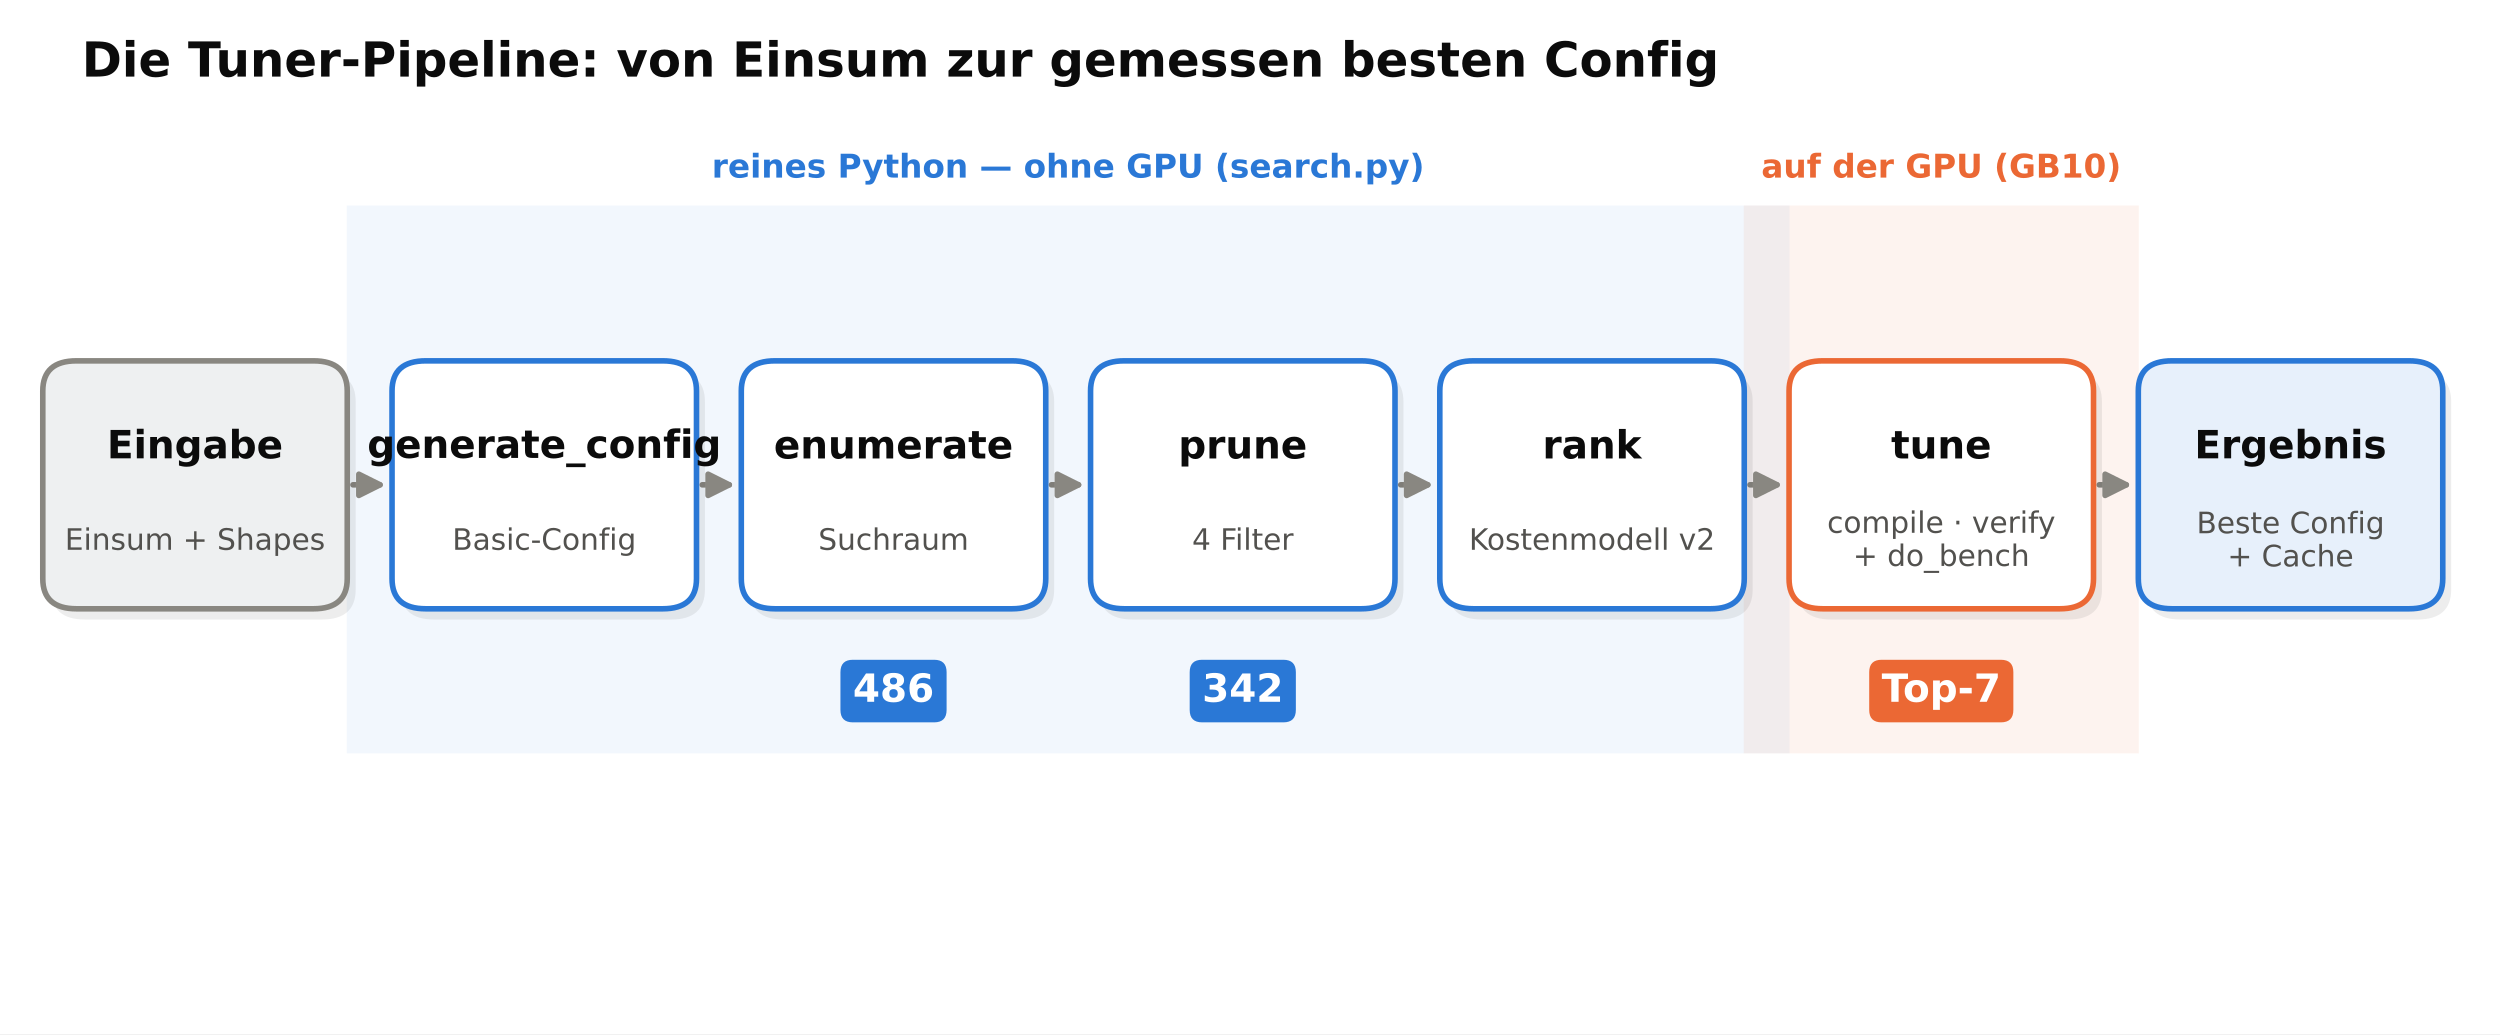
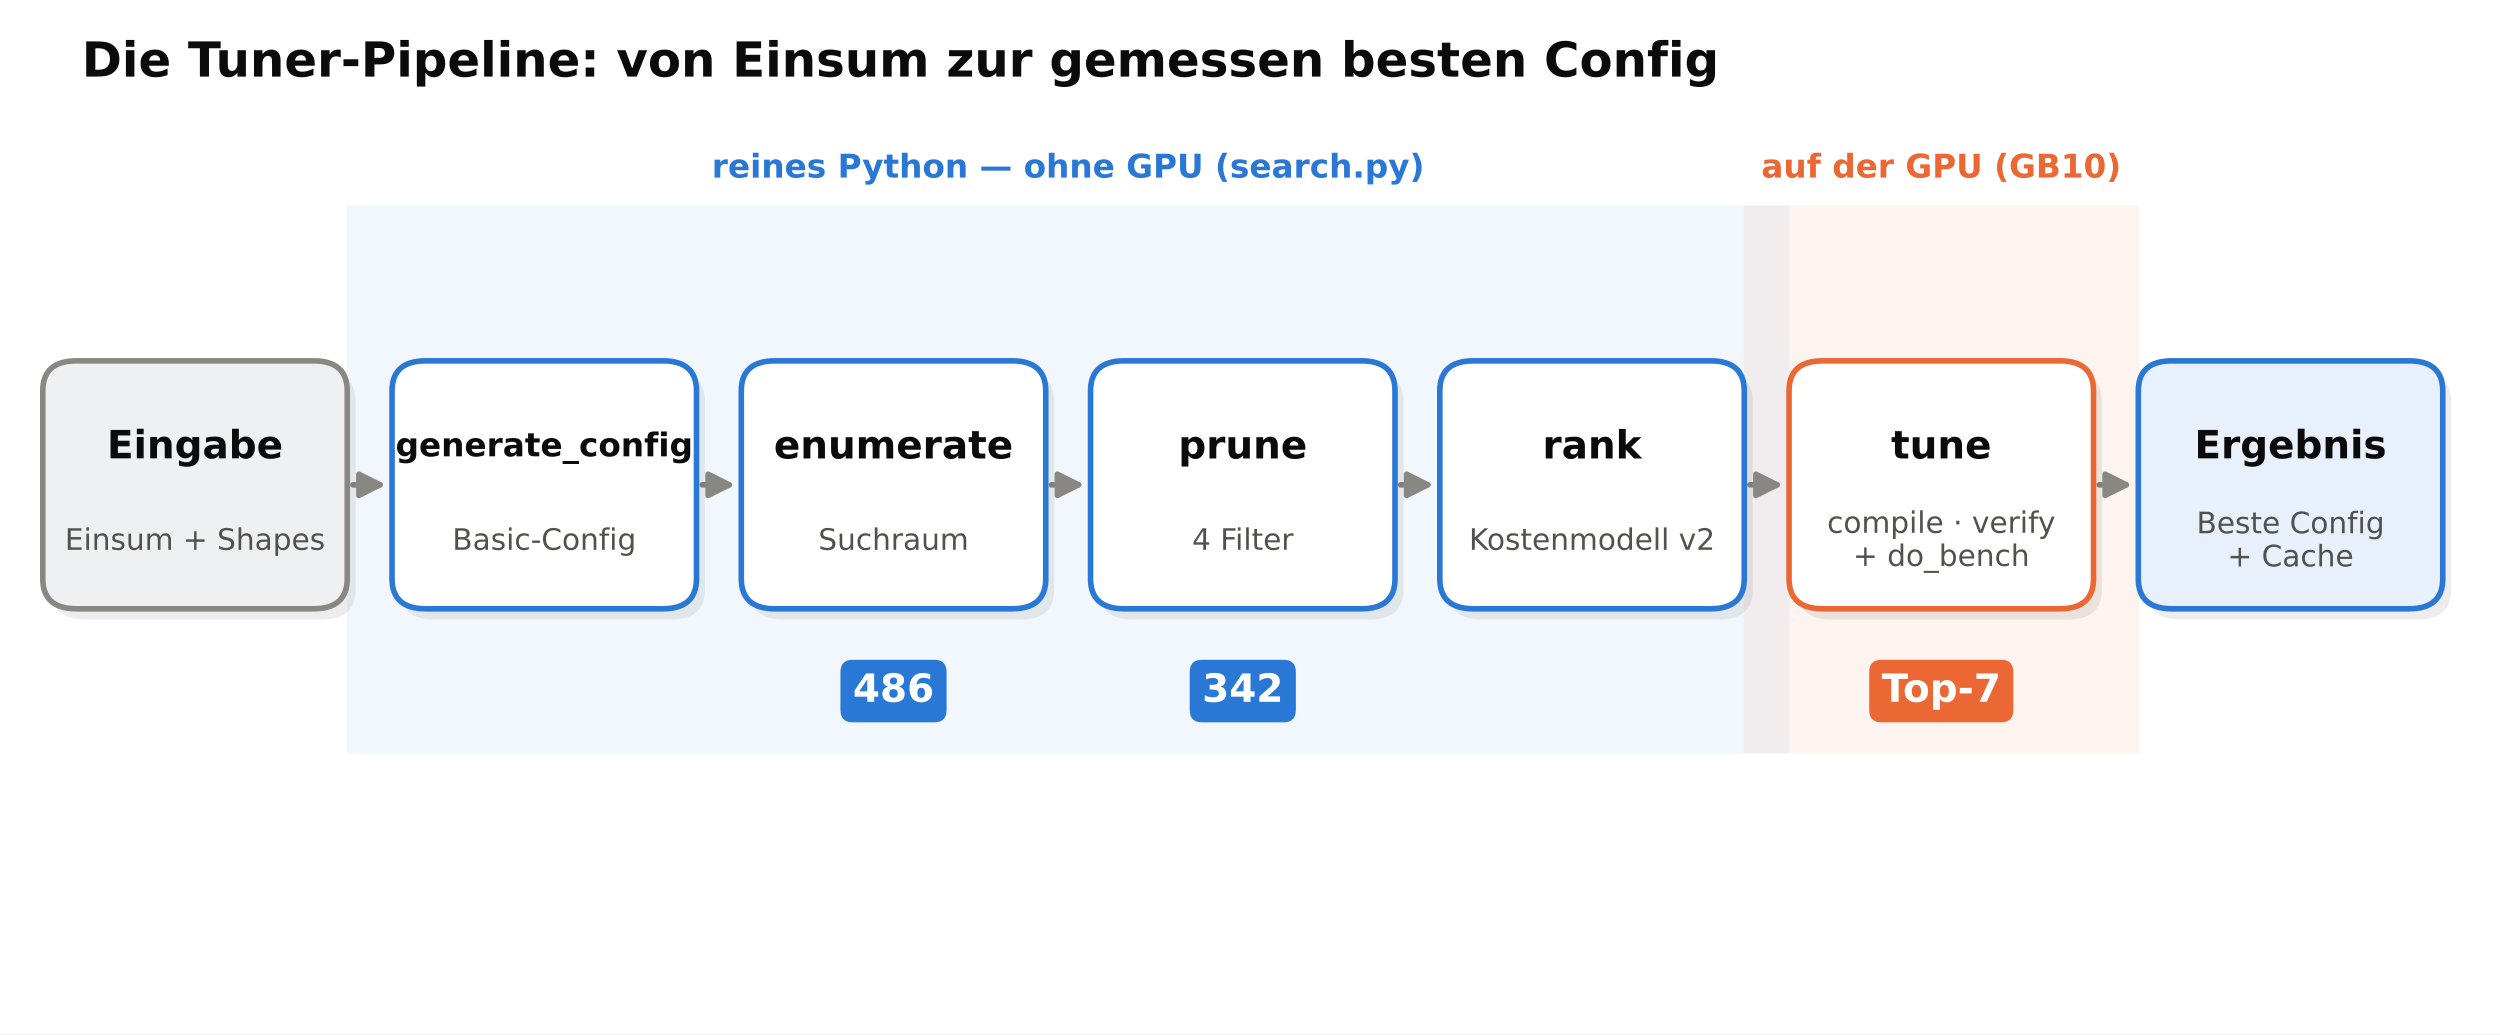
<svg xmlns="http://www.w3.org/2000/svg" width="802.8pt" height="332.064pt" viewBox="0 0 802.8 332.064" version="1.1">
  <defs>
    <style type="text/css">*{stroke-linejoin: round; stroke-linecap: butt}</style>
  </defs>
  <g id="figure_1">
    <g id="patch_1">
      <path d="M 0 332.064  L 802.8 332.064  L 802.8 -0  L 0 -0  z " style="fill: #ffffff" />
    </g>
    <g id="axes_1">
      <g id="patch_2">
-         <path d="M 111.35 241.923  L 574.656 241.923  L 574.656 65.994  L 111.35 65.994  z " clip-path="url(#p6aadcb3597)" style="fill: #2a78d6; opacity: 0.06" />
+         <path d="M 111.35 241.923  L 574.656 241.923  L 574.656 65.994  L 111.35 65.994  z " clip-path="url(#p9be013dfae)" style="fill: #2a78d6; opacity: 0.06" />
      </g>
      <g id="patch_3">
-         <path d="M 559.96 241.923  L 686.809 241.923  L 686.809 65.994  L 559.96 65.994  z " clip-path="url(#p6aadcb3597)" style="fill: #eb6834; opacity: 0.08" />
+         <path d="M 559.96 241.923  L 686.809 241.923  L 686.809 65.994  L 559.96 65.994  z " clip-path="url(#p9be013dfae)" style="fill: #eb6834; opacity: 0.08" />
      </g>
      <g id="patch_4">
-         <path d="M 113.349 155.683  Q 118.698 155.683 122.034 155.683  " clip-path="url(#p6aadcb3597)" style="fill: none; stroke: #898781; stroke-width: 1.8; stroke-linecap: round" />
-         <path d="M 115.234 152.283  L 122.034 155.683  L 115.234 159.083  z " clip-path="url(#p6aadcb3597)" style="fill: #898781; stroke: #898781; stroke-width: 1.8; stroke-linecap: round" />
+         <path d="M 113.349 155.683  Q 118.698 155.683 122.034 155.683  " clip-path="url(#p9be013dfae)" style="fill: none; stroke: #898781; stroke-width: 1.8; stroke-linecap: round" />
+         <path d="M 115.234 152.283  L 122.034 155.683  L 115.234 159.083  z " clip-path="url(#p9be013dfae)" style="fill: #898781; stroke: #898781; stroke-width: 1.8; stroke-linecap: round" />
      </g>
      <g id="patch_5">
-         <path d="M 225.501 155.683  Q 230.85 155.683 234.187 155.683  " clip-path="url(#p6aadcb3597)" style="fill: none; stroke: #898781; stroke-width: 1.8; stroke-linecap: round" />
-         <path d="M 227.387 152.283  L 234.187 155.683  L 227.387 159.083  z " clip-path="url(#p6aadcb3597)" style="fill: #898781; stroke: #898781; stroke-width: 1.8; stroke-linecap: round" />
+         <path d="M 225.501 155.683  Q 230.85 155.683 234.187 155.683  " clip-path="url(#p9be013dfae)" style="fill: none; stroke: #898781; stroke-width: 1.8; stroke-linecap: round" />
+         <path d="M 227.387 152.283  L 234.187 155.683  L 227.387 159.083  z " clip-path="url(#p9be013dfae)" style="fill: #898781; stroke: #898781; stroke-width: 1.8; stroke-linecap: round" />
      </g>
      <g id="patch_6">
-         <path d="M 337.654 155.683  Q 343.003 155.683 346.339 155.683  " clip-path="url(#p6aadcb3597)" style="fill: none; stroke: #898781; stroke-width: 1.8; stroke-linecap: round" />
-         <path d="M 339.539 152.283  L 346.339 155.683  L 339.539 159.083  z " clip-path="url(#p6aadcb3597)" style="fill: #898781; stroke: #898781; stroke-width: 1.8; stroke-linecap: round" />
+         <path d="M 337.654 155.683  Q 343.003 155.683 346.339 155.683  " clip-path="url(#p9be013dfae)" style="fill: none; stroke: #898781; stroke-width: 1.8; stroke-linecap: round" />
+         <path d="M 339.539 152.283  L 346.339 155.683  L 339.539 159.083  z " clip-path="url(#p9be013dfae)" style="fill: #898781; stroke: #898781; stroke-width: 1.8; stroke-linecap: round" />
      </g>
      <g id="patch_7">
-         <path d="M 449.806 155.683  Q 455.155 155.683 458.492 155.683  " clip-path="url(#p6aadcb3597)" style="fill: none; stroke: #898781; stroke-width: 1.8; stroke-linecap: round" />
-         <path d="M 451.692 152.283  L 458.492 155.683  L 451.692 159.083  z " clip-path="url(#p6aadcb3597)" style="fill: #898781; stroke: #898781; stroke-width: 1.8; stroke-linecap: round" />
+         <path d="M 449.806 155.683  Q 455.155 155.683 458.492 155.683  " clip-path="url(#p9be013dfae)" style="fill: none; stroke: #898781; stroke-width: 1.8; stroke-linecap: round" />
+         <path d="M 451.692 152.283  L 458.492 155.683  L 451.692 159.083  z " clip-path="url(#p9be013dfae)" style="fill: #898781; stroke: #898781; stroke-width: 1.8; stroke-linecap: round" />
      </g>
      <g id="patch_8">
-         <path d="M 561.959 155.683  Q 567.308 155.683 570.644 155.683  " clip-path="url(#p6aadcb3597)" style="fill: none; stroke: #898781; stroke-width: 1.8; stroke-linecap: round" />
-         <path d="M 563.844 152.283  L 570.644 155.683  L 563.844 159.083  z " clip-path="url(#p6aadcb3597)" style="fill: #898781; stroke: #898781; stroke-width: 1.8; stroke-linecap: round" />
+         <path d="M 561.959 155.683  Q 567.308 155.683 570.644 155.683  " clip-path="url(#p9be013dfae)" style="fill: none; stroke: #898781; stroke-width: 1.8; stroke-linecap: round" />
+         <path d="M 563.844 152.283  L 570.644 155.683  L 563.844 159.083  z " clip-path="url(#p9be013dfae)" style="fill: #898781; stroke: #898781; stroke-width: 1.8; stroke-linecap: round" />
      </g>
      <g id="patch_9">
-         <path d="M 674.111 155.683  Q 679.46 155.683 682.797 155.683  " clip-path="url(#p6aadcb3597)" style="fill: none; stroke: #898781; stroke-width: 1.8; stroke-linecap: round" />
-         <path d="M 675.997 152.283  L 682.797 155.683  L 675.997 159.083  z " clip-path="url(#p6aadcb3597)" style="fill: #898781; stroke: #898781; stroke-width: 1.8; stroke-linecap: round" />
+         <path d="M 674.111 155.683  Q 679.46 155.683 682.797 155.683  " clip-path="url(#p9be013dfae)" style="fill: none; stroke: #898781; stroke-width: 1.8; stroke-linecap: round" />
+         <path d="M 675.997 152.283  L 682.797 155.683  L 675.997 159.083  z " clip-path="url(#p9be013dfae)" style="fill: #898781; stroke: #898781; stroke-width: 1.8; stroke-linecap: round" />
      </g>
      <g id="patch_10">
-         <path d="M 27.275 198.941  L 103.384 198.941  Q 114.212 198.941 114.212 189.282  L 114.212 128.983  Q 114.212 119.324 103.384 119.324  L 27.275 119.324  Q 16.446 119.324 16.446 128.983  L 16.446 189.282  Q 16.446 198.941 27.275 198.941  z " clip-path="url(#p6aadcb3597)" style="fill: #0b0b0b; fill-opacity: 0.071" />
+         <path d="M 27.275 198.941  L 103.384 198.941  Q 114.212 198.941 114.212 189.282  L 114.212 128.983  Q 114.212 119.324 103.384 119.324  L 27.275 119.324  Q 16.446 119.324 16.446 128.983  L 16.446 189.282  Q 16.446 198.941 27.275 198.941  z " clip-path="url(#p9be013dfae)" style="fill: #0b0b0b; fill-opacity: 0.071" />
      </g>
      <g id="patch_11">
-         <path d="M 139.427 198.941  L 215.536 198.941  Q 226.365 198.941 226.365 189.282  L 226.365 128.983  Q 226.365 119.324 215.536 119.324  L 139.427 119.324  Q 128.599 119.324 128.599 128.983  L 128.599 189.282  Q 128.599 198.941 139.427 198.941  z " clip-path="url(#p6aadcb3597)" style="fill: #0b0b0b; fill-opacity: 0.071" />
+         <path d="M 139.427 198.941  L 215.536 198.941  Q 226.365 198.941 226.365 189.282  L 226.365 128.983  Q 226.365 119.324 215.536 119.324  L 139.427 119.324  Q 128.599 119.324 128.599 128.983  L 128.599 189.282  Q 128.599 198.941 139.427 198.941  z " clip-path="url(#p9be013dfae)" style="fill: #0b0b0b; fill-opacity: 0.071" />
      </g>
      <g id="patch_12">
-         <path d="M 251.58 198.941  L 327.689 198.941  Q 338.517 198.941 338.517 189.282  L 338.517 128.983  Q 338.517 119.324 327.689 119.324  L 251.58 119.324  Q 240.751 119.324 240.751 128.983  L 240.751 189.282  Q 240.751 198.941 251.58 198.941  z " clip-path="url(#p6aadcb3597)" style="fill: #0b0b0b; fill-opacity: 0.071" />
+         <path d="M 251.58 198.941  L 327.689 198.941  Q 338.517 198.941 338.517 189.282  L 338.517 128.983  Q 338.517 119.324 327.689 119.324  L 251.58 119.324  Q 240.751 119.324 240.751 128.983  L 240.751 189.282  Q 240.751 198.941 251.58 198.941  z " clip-path="url(#p9be013dfae)" style="fill: #0b0b0b; fill-opacity: 0.071" />
      </g>
      <g id="patch_13">
-         <path d="M 363.732 198.941  L 439.841 198.941  Q 450.67 198.941 450.67 189.282  L 450.67 128.983  Q 450.67 119.324 439.841 119.324  L 363.732 119.324  Q 352.904 119.324 352.904 128.983  L 352.904 189.282  Q 352.904 198.941 363.732 198.941  z " clip-path="url(#p6aadcb3597)" style="fill: #0b0b0b; fill-opacity: 0.071" />
+         <path d="M 363.732 198.941  L 439.841 198.941  Q 450.67 198.941 450.67 189.282  L 450.67 128.983  Q 450.67 119.324 439.841 119.324  L 363.732 119.324  Q 352.904 119.324 352.904 128.983  L 352.904 189.282  Q 352.904 198.941 363.732 198.941  z " clip-path="url(#p9be013dfae)" style="fill: #0b0b0b; fill-opacity: 0.071" />
      </g>
      <g id="patch_14">
-         <path d="M 475.885 198.941  L 551.994 198.941  Q 562.822 198.941 562.822 189.282  L 562.822 128.983  Q 562.822 119.324 551.994 119.324  L 475.885 119.324  Q 465.056 119.324 465.056 128.983  L 465.056 189.282  Q 465.056 198.941 475.885 198.941  z " clip-path="url(#p6aadcb3597)" style="fill: #0b0b0b; fill-opacity: 0.071" />
+         <path d="M 475.885 198.941  L 551.994 198.941  Q 562.822 198.941 562.822 189.282  L 562.822 128.983  Q 562.822 119.324 551.994 119.324  L 475.885 119.324  Q 465.056 119.324 465.056 128.983  L 465.056 189.282  Q 465.056 198.941 475.885 198.941  z " clip-path="url(#p9be013dfae)" style="fill: #0b0b0b; fill-opacity: 0.071" />
      </g>
      <g id="patch_15">
-         <path d="M 588.037 198.941  L 664.146 198.941  Q 674.975 198.941 674.975 189.282  L 674.975 128.983  Q 674.975 119.324 664.146 119.324  L 588.037 119.324  Q 577.209 119.324 577.209 128.983  L 577.209 189.282  Q 577.209 198.941 588.037 198.941  z " clip-path="url(#p6aadcb3597)" style="fill: #0b0b0b; fill-opacity: 0.071" />
+         <path d="M 588.037 198.941  L 664.146 198.941  Q 674.975 198.941 674.975 189.282  L 674.975 128.983  Q 674.975 119.324 664.146 119.324  L 588.037 119.324  Q 577.209 119.324 577.209 128.983  L 577.209 189.282  Q 577.209 198.941 588.037 198.941  z " clip-path="url(#p9be013dfae)" style="fill: #0b0b0b; fill-opacity: 0.071" />
      </g>
      <g id="patch_16">
-         <path d="M 700.19 198.941  L 776.299 198.941  Q 787.127 198.941 787.127 189.282  L 787.127 128.983  Q 787.127 119.324 776.299 119.324  L 700.19 119.324  Q 689.361 119.324 689.361 128.983  L 689.361 189.282  Q 689.361 198.941 700.19 198.941  z " clip-path="url(#p6aadcb3597)" style="fill: #0b0b0b; fill-opacity: 0.071" />
+         <path d="M 700.19 198.941  L 776.299 198.941  Q 787.127 198.941 787.127 189.282  L 787.127 128.983  Q 787.127 119.324 776.299 119.324  L 700.19 119.324  Q 689.361 119.324 689.361 128.983  L 689.361 189.282  Q 689.361 198.941 700.19 198.941  z " clip-path="url(#p9be013dfae)" style="fill: #0b0b0b; fill-opacity: 0.071" />
      </g>
      <g id="text_1">
        <text style="font-weight: 700; font-size: 10.5px; font-family: 'DejaVu Sans', 'Arial', 'Helvetica', sans-serif; text-anchor: middle; fill: #2a78d6" x="343.003" y="57.025" transform="rotate(-0 343.0034 57.02464)">reines Python — ohne GPU  (search.py)</text>
      </g>
      <g id="text_2">
        <text style="font-weight: 700; font-size: 10.5px; font-family: 'DejaVu Sans', 'Arial', 'Helvetica', sans-serif; text-anchor: middle; fill: #eb6834" x="623.385" y="57.025" transform="rotate(-0 623.3846 57.02464)">auf der GPU (GB10)</text>
      </g>
      <g id="patch_17">
-         <path d="M 24.568 195.492  L 100.677 195.492  Q 111.505 195.492 111.505 185.833  L 111.505 125.534  Q 111.505 115.875 100.677 115.875  L 24.568 115.875  Q 13.739 115.875 13.739 125.534  L 13.739 185.833  Q 13.739 195.492 24.568 195.492  z " clip-path="url(#p6aadcb3597)" style="fill: #eef0f1; stroke: #898781; stroke-width: 1.8; stroke-linejoin: miter" />
+         <path d="M 24.568 195.492  L 100.677 195.492  Q 111.505 195.492 111.505 185.833  L 111.505 125.534  Q 111.505 115.875 100.677 115.875  L 24.568 115.875  Q 13.739 115.875 13.739 125.534  L 13.739 185.833  Q 13.739 195.492 24.568 195.492  z " clip-path="url(#p9be013dfae)" style="fill: #eef0f1; stroke: #898781; stroke-width: 1.8; stroke-linejoin: miter" />
      </g>
      <g id="patch_18">
-         <path d="M 136.72 195.492  L 212.829 195.492  Q 223.658 195.492 223.658 185.833  L 223.658 125.534  Q 223.658 115.875 212.829 115.875  L 136.72 115.875  Q 125.892 115.875 125.892 125.534  L 125.892 185.833  Q 125.892 195.492 136.72 195.492  z " clip-path="url(#p6aadcb3597)" style="fill: #ffffff; stroke: #2a78d6; stroke-width: 1.8; stroke-linejoin: miter" />
+         <path d="M 136.72 195.492  L 212.829 195.492  Q 223.658 195.492 223.658 185.833  L 223.658 125.534  Q 223.658 115.875 212.829 115.875  L 136.72 115.875  Q 125.892 115.875 125.892 125.534  L 125.892 185.833  Q 125.892 195.492 136.72 195.492  z " clip-path="url(#p9be013dfae)" style="fill: #ffffff; stroke: #2a78d6; stroke-width: 1.8; stroke-linejoin: miter" />
      </g>
      <g id="patch_19">
-         <path d="M 248.873 195.492  L 324.982 195.492  Q 335.81 195.492 335.81 185.833  L 335.81 125.534  Q 335.81 115.875 324.982 115.875  L 248.873 115.875  Q 238.044 115.875 238.044 125.534  L 238.044 185.833  Q 238.044 195.492 248.873 195.492  z " clip-path="url(#p6aadcb3597)" style="fill: #ffffff; stroke: #2a78d6; stroke-width: 1.8; stroke-linejoin: miter" />
+         <path d="M 248.873 195.492  L 324.982 195.492  Q 335.81 195.492 335.81 185.833  L 335.81 125.534  Q 335.81 115.875 324.982 115.875  L 248.873 115.875  Q 238.044 115.875 238.044 125.534  L 238.044 185.833  Q 238.044 195.492 248.873 195.492  z " clip-path="url(#p9be013dfae)" style="fill: #ffffff; stroke: #2a78d6; stroke-width: 1.8; stroke-linejoin: miter" />
      </g>
      <g id="patch_20">
-         <path d="M 361.025 195.492  L 437.134 195.492  Q 447.963 195.492 447.963 185.833  L 447.963 125.534  Q 447.963 115.875 437.134 115.875  L 361.025 115.875  Q 350.197 115.875 350.197 125.534  L 350.197 185.833  Q 350.197 195.492 361.025 195.492  z " clip-path="url(#p6aadcb3597)" style="fill: #ffffff; stroke: #2a78d6; stroke-width: 1.8; stroke-linejoin: miter" />
+         <path d="M 361.025 195.492  L 437.134 195.492  Q 447.963 195.492 447.963 185.833  L 447.963 125.534  Q 447.963 115.875 437.134 115.875  L 361.025 115.875  Q 350.197 115.875 350.197 125.534  L 350.197 185.833  Q 350.197 195.492 361.025 195.492  z " clip-path="url(#p9be013dfae)" style="fill: #ffffff; stroke: #2a78d6; stroke-width: 1.8; stroke-linejoin: miter" />
      </g>
      <g id="patch_21">
-         <path d="M 473.178 195.492  L 549.287 195.492  Q 560.115 195.492 560.115 185.833  L 560.115 125.534  Q 560.115 115.875 549.287 115.875  L 473.178 115.875  Q 462.349 115.875 462.349 125.534  L 462.349 185.833  Q 462.349 195.492 473.178 195.492  z " clip-path="url(#p6aadcb3597)" style="fill: #ffffff; stroke: #2a78d6; stroke-width: 1.8; stroke-linejoin: miter" />
+         <path d="M 473.178 195.492  L 549.287 195.492  Q 560.115 195.492 560.115 185.833  L 560.115 125.534  Q 560.115 115.875 549.287 115.875  L 473.178 115.875  Q 462.349 115.875 462.349 125.534  L 462.349 185.833  Q 462.349 195.492 473.178 195.492  z " clip-path="url(#p9be013dfae)" style="fill: #ffffff; stroke: #2a78d6; stroke-width: 1.8; stroke-linejoin: miter" />
      </g>
      <g id="patch_22">
-         <path d="M 585.33 195.492  L 661.439 195.492  Q 672.268 195.492 672.268 185.833  L 672.268 125.534  Q 672.268 115.875 661.439 115.875  L 585.33 115.875  Q 574.502 115.875 574.502 125.534  L 574.502 185.833  Q 574.502 195.492 585.33 195.492  z " clip-path="url(#p6aadcb3597)" style="fill: #ffffff; stroke: #eb6834; stroke-width: 1.8; stroke-linejoin: miter" />
+         <path d="M 585.33 195.492  L 661.439 195.492  Q 672.268 195.492 672.268 185.833  L 672.268 125.534  Q 672.268 115.875 661.439 115.875  L 585.33 115.875  Q 574.502 115.875 574.502 125.534  L 574.502 185.833  Q 574.502 195.492 585.33 195.492  z " clip-path="url(#p9be013dfae)" style="fill: #ffffff; stroke: #eb6834; stroke-width: 1.8; stroke-linejoin: miter" />
      </g>
      <g id="patch_23">
-         <path d="M 697.483 195.492  L 773.592 195.492  Q 784.42 195.492 784.42 185.833  L 784.42 125.534  Q 784.42 115.875 773.592 115.875  L 697.483 115.875  Q 686.654 115.875 686.654 125.534  L 686.654 185.833  Q 686.654 195.492 697.483 195.492  z " clip-path="url(#p6aadcb3597)" style="fill: #e7f0fb; stroke: #2a78d6; stroke-width: 1.8; stroke-linejoin: miter" />
+         <path d="M 697.483 195.492  L 773.592 195.492  Q 784.42 195.492 784.42 185.833  L 784.42 125.534  Q 784.42 115.875 773.592 115.875  L 697.483 115.875  Q 686.654 115.875 686.654 125.534  L 686.654 185.833  Q 686.654 195.492 697.483 195.492  z " clip-path="url(#p9be013dfae)" style="fill: #e7f0fb; stroke: #2a78d6; stroke-width: 1.8; stroke-linejoin: miter" />
      </g>
      <g id="text_3">
        <text style="font-weight: 700; font-size: 15.5px; font-family: 'DejaVu Sans', 'Arial', 'Helvetica', sans-serif; text-anchor: start; fill: #0b0b0b" x="26.269" y="24.598" transform="rotate(-0 26.26931 24.5984)">Die Tuner-Pipeline: von Einsum zur gemessen besten Config</text>
      </g>
      <g id="text_4">
        <text style="font-weight: 700; font-size: 12.5px; font-family: 'DejaVu Sans', 'Arial', 'Helvetica', sans-serif; text-anchor: middle; fill: #0b0b0b" x="62.622" y="147.182" transform="rotate(-0 62.62218 147.1825)">Eingabe</text>
      </g>
      <g id="text_5">
        <text style="font-size: 9.5px; font-family: 'DejaVu Sans', 'Arial', 'Helvetica', sans-serif; text-anchor: middle; fill: #52514e" x="62.622" y="176.553" transform="rotate(-0 62.62218 176.553)">Einsum + Shapes</text>
      </g>
      <g id="text_6">
-         <text style="font-weight: 700; font-size: 12.5px; font-family: 'DejaVu Sans', 'Arial', 'Helvetica', sans-serif; text-anchor: middle; fill: #0b0b0b" x="174.775" y="147.057" transform="rotate(-0 174.7747 147.0575)">generate_config</text>
+         <text style="font-weight: 700; font-size: 10.5px; font-family: 'DejaVu Sans', 'Arial', 'Helvetica', sans-serif; text-anchor: middle; fill: #0b0b0b" x="174.775" y="146.533" transform="rotate(-0 174.7747 146.5334)">generate_config</text>
      </g>
      <g id="text_7">
        <text style="font-size: 9.5px; font-family: 'DejaVu Sans', 'Arial', 'Helvetica', sans-serif; text-anchor: middle; fill: #52514e" x="174.775" y="176.553" transform="rotate(-0 174.7747 176.553)">Basic-Config</text>
      </g>
      <g id="text_8">
        <text style="font-weight: 700; font-size: 12.5px; font-family: 'DejaVu Sans', 'Arial', 'Helvetica', sans-serif; text-anchor: middle; fill: #0b0b0b" x="286.927" y="147.231" transform="rotate(-0 286.9271 147.2313)">enumerate</text>
      </g>
      <g id="text_9">
        <text style="font-size: 9.5px; font-family: 'DejaVu Sans', 'Arial', 'Helvetica', sans-serif; text-anchor: middle; fill: #52514e" x="286.927" y="176.553" transform="rotate(-0 286.9271 176.553)">Suchraum</text>
      </g>
      <g id="text_10">
        <text style="font-weight: 700; font-size: 12.5px; font-family: 'DejaVu Sans', 'Arial', 'Helvetica', sans-serif; text-anchor: middle; fill: #0b0b0b" x="399.08" y="147.231" transform="rotate(-0 399.0796 147.2313)">prune</text>
      </g>
      <g id="text_11">
        <text style="font-size: 9.5px; font-family: 'DejaVu Sans', 'Arial', 'Helvetica', sans-serif; text-anchor: middle; fill: #52514e" x="399.08" y="176.553" transform="rotate(-0 399.0796 176.553)">4 Filter</text>
      </g>
      <g id="text_12">
        <text style="font-weight: 700; font-size: 12.5px; font-family: 'DejaVu Sans', 'Arial', 'Helvetica', sans-serif; text-anchor: middle; fill: #0b0b0b" x="511.232" y="147.231" transform="rotate(-0 511.2321 147.2313)">rank</text>
      </g>
      <g id="text_13">
        <text style="font-size: 9.5px; font-family: 'DejaVu Sans', 'Arial', 'Helvetica', sans-serif; text-anchor: middle; fill: #52514e" x="511.232" y="176.553" transform="rotate(-0 511.2321 176.553)">Kostenmodell v2</text>
      </g>
      <g id="text_14">
        <text style="font-weight: 700; font-size: 12.5px; font-family: 'DejaVu Sans', 'Arial', 'Helvetica', sans-serif; text-anchor: middle; fill: #0b0b0b" x="623.385" y="147.231" transform="rotate(-0 623.3846 147.2313)">tune</text>
      </g>
      <g id="text_15">
        <text style="font-size: 9.5px; font-family: 'DejaVu Sans', 'Arial', 'Helvetica', sans-serif; fill: #52514e" transform="translate(586.7264 171.1019)">compile · verify</text>
        <text style="font-size: 9.5px; font-family: 'DejaVu Sans', 'Arial', 'Helvetica', sans-serif; fill: #52514e" transform="translate(595.0271 181.7398)">+ do_bench</text>
      </g>
      <g id="text_16">
        <text style="font-weight: 700; font-size: 12.5px; font-family: 'DejaVu Sans', 'Arial', 'Helvetica', sans-serif; text-anchor: middle; fill: #0b0b0b" x="735.537" y="147.182" transform="rotate(-0 735.537 147.1825)">Ergebnis</text>
      </g>
      <g id="text_17">
        <text style="font-size: 9.5px; font-family: 'DejaVu Sans', 'Arial', 'Helvetica', sans-serif; fill: #52514e" transform="translate(705.3456 171.234)">Beste Config</text>
        <text style="font-size: 9.5px; font-family: 'DejaVu Sans', 'Arial', 'Helvetica', sans-serif; fill: #52514e" transform="translate(715.2746 181.872)">+ Cache</text>
      </g>
      <g id="text_18">
        <g id="patch_24">
          <path d="M 273.881 231.964  L 299.973 231.964  Q 303.973 231.964 303.973 227.964  L 303.973 215.867  Q 303.973 211.867 299.973 211.867  L 273.881 211.867  Q 269.881 211.867 269.881 215.867  L 269.881 227.964  Q 269.881 231.964 273.881 231.964  z " style="fill: #2a78d6" />
        </g>
        <text style="font-weight: 700; font-size: 12.5px; font-family: 'DejaVu Sans', 'Arial', 'Helvetica', sans-serif; text-anchor: middle; fill: #ffffff" x="286.927" y="225.365" transform="rotate(-0 286.9271 225.3647)">486</text>
      </g>
      <g id="text_19">
        <g id="patch_25">
          <path d="M 386.034 231.964  L 412.126 231.964  Q 416.126 231.964 416.126 227.964  L 416.126 215.867  Q 416.126 211.867 412.126 211.867  L 386.034 211.867  Q 382.034 211.867 382.034 215.867  L 382.034 227.964  Q 382.034 231.964 386.034 231.964  z " style="fill: #2a78d6" />
        </g>
        <text style="font-weight: 700; font-size: 12.5px; font-family: 'DejaVu Sans', 'Arial', 'Helvetica', sans-serif; text-anchor: middle; fill: #ffffff" x="399.08" y="225.365" transform="rotate(-0 399.0796 225.3647)">342</text>
      </g>
      <g id="text_20">
        <g id="patch_26">
          <path d="M 604.239 231.964  L 642.53 231.964  Q 646.53 231.964 646.53 227.964  L 646.53 215.867  Q 646.53 211.867 642.53 211.867  L 604.239 211.867  Q 600.239 211.867 600.239 215.867  L 600.239 227.964  Q 600.239 231.964 604.239 231.964  z " style="fill: #eb6834" />
        </g>
        <text style="font-weight: 700; font-size: 12.5px; font-family: 'DejaVu Sans', 'Arial', 'Helvetica', sans-serif; text-anchor: middle; fill: #ffffff" x="623.385" y="225.365" transform="rotate(-0 623.3846 225.3647)">Top-7</text>
      </g>
    </g>
  </g>
  <defs>
-     <clipPath id="p6aadcb3597">
+     <clipPath id="p9be013dfae">
      <rect x="10.8" y="10.8" width="781.2" height="310.464" />
    </clipPath>
  </defs>
</svg>
